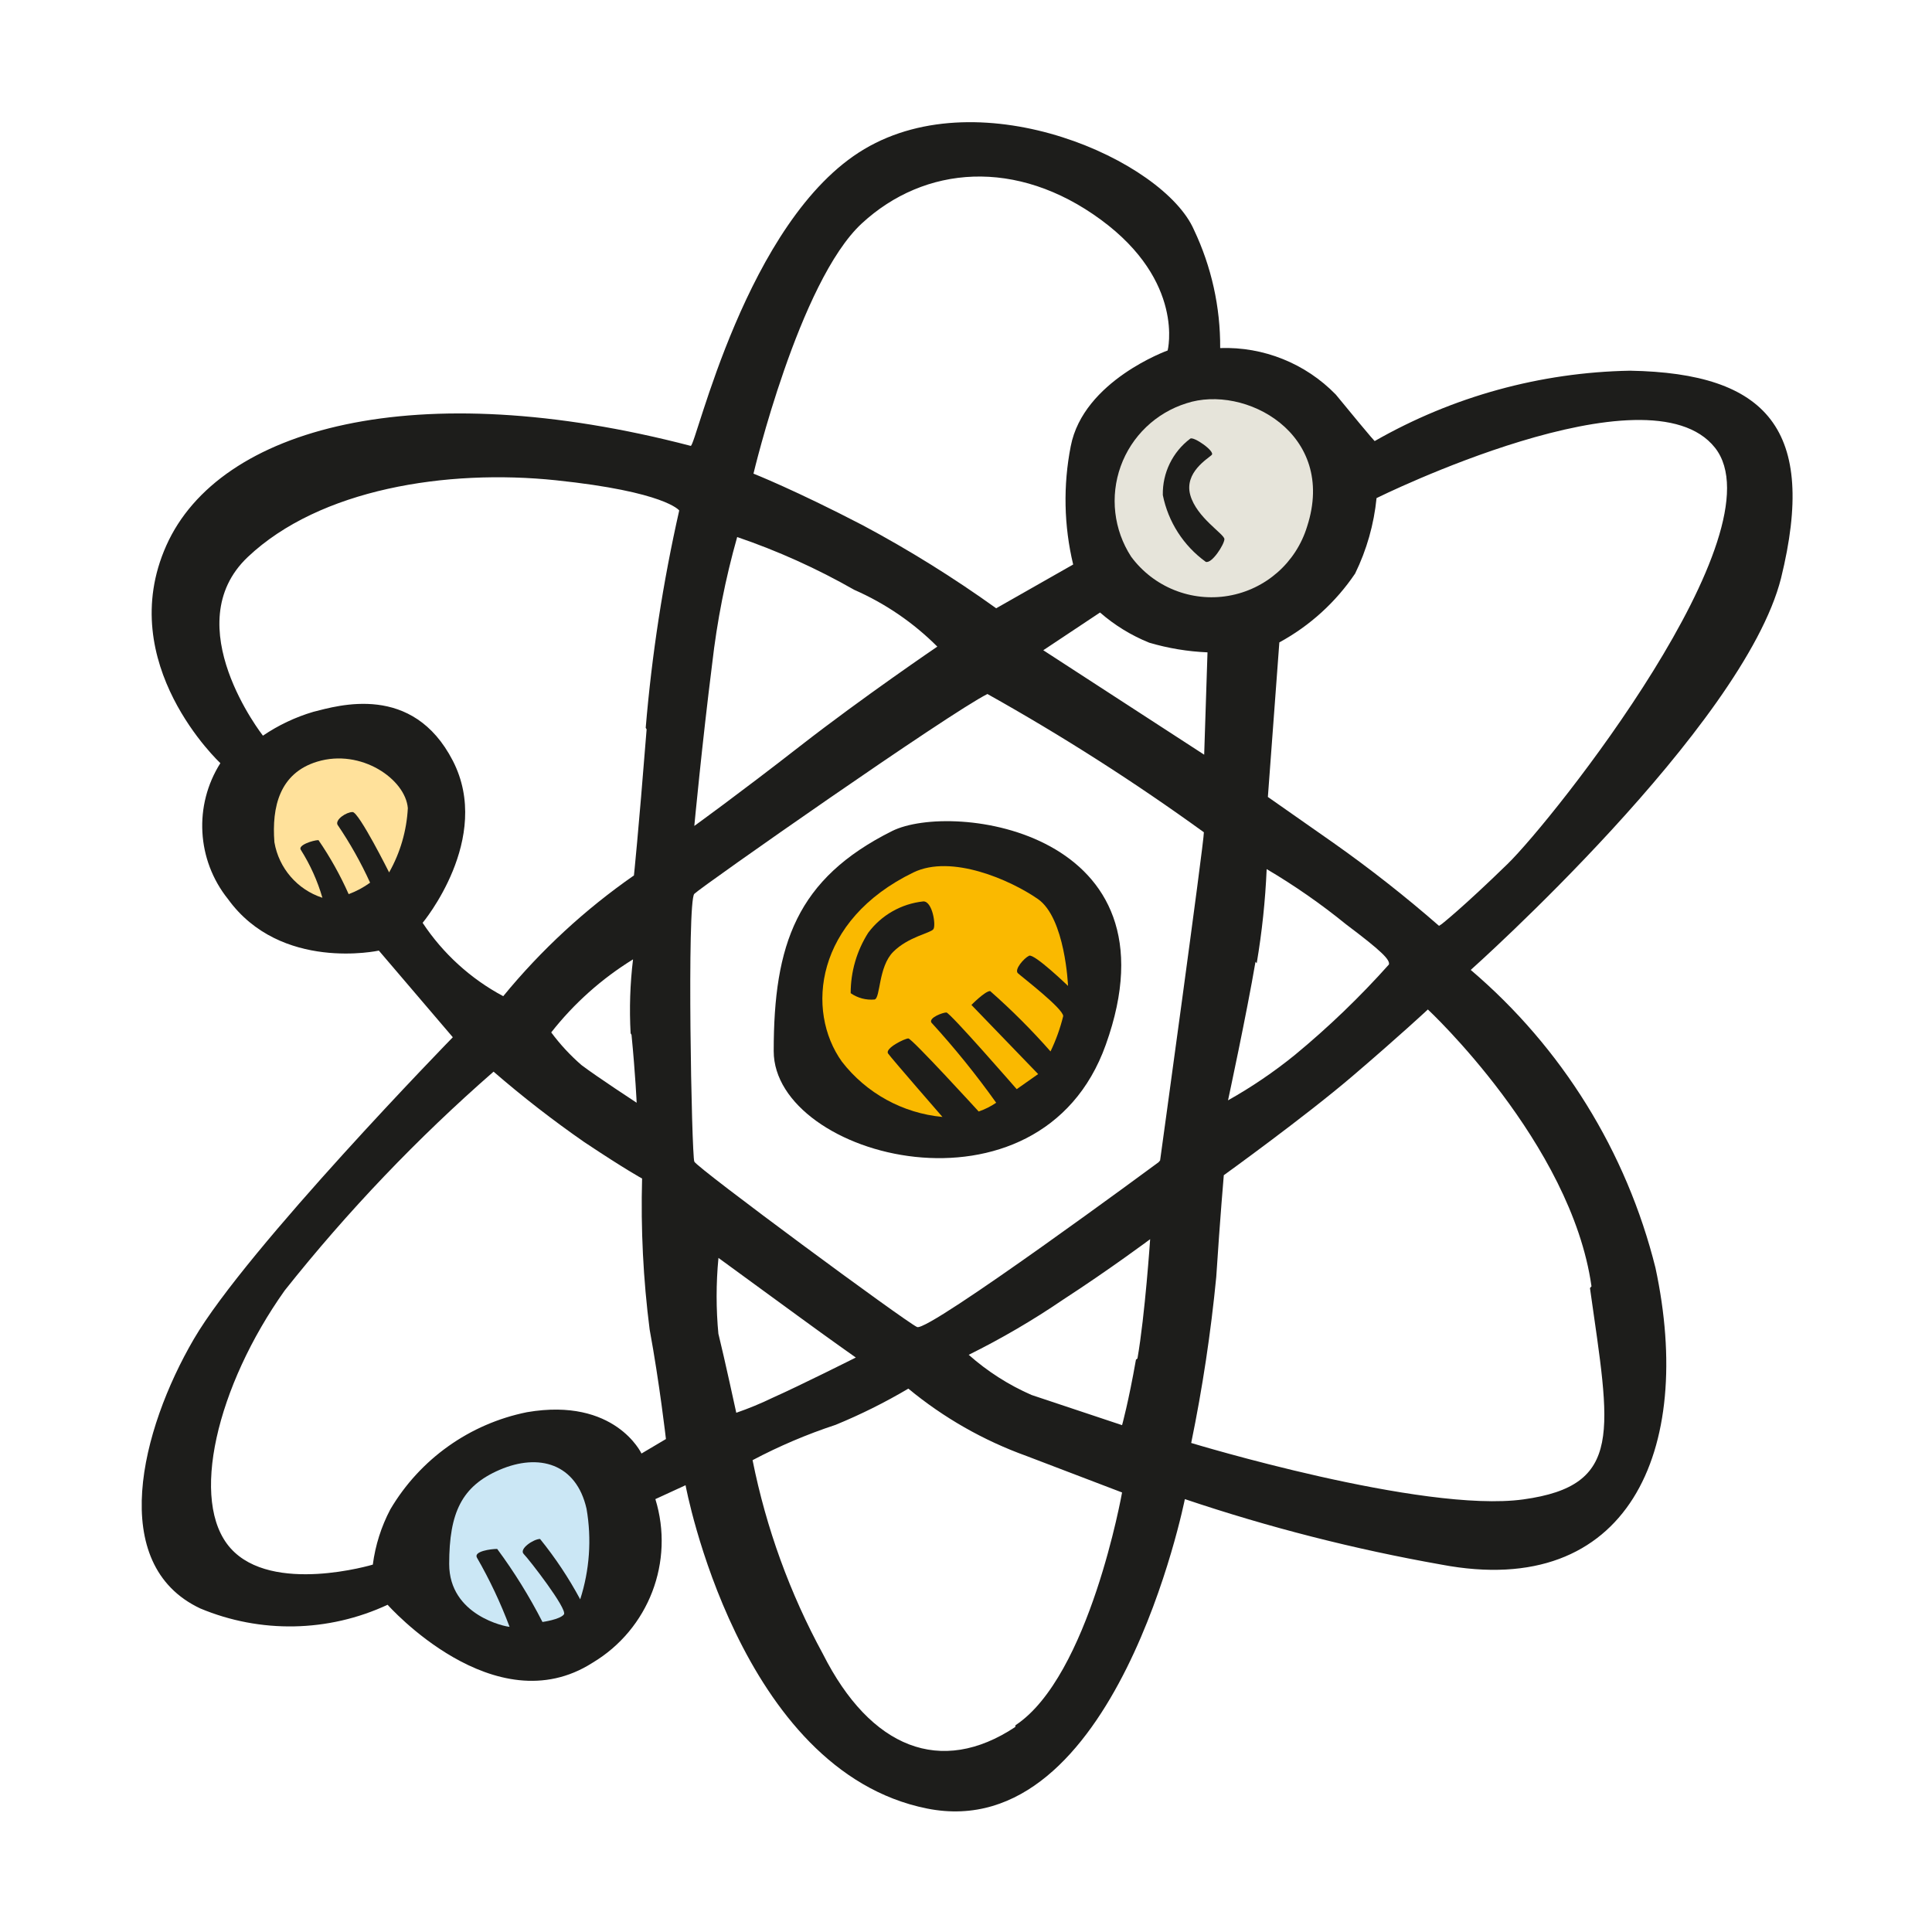
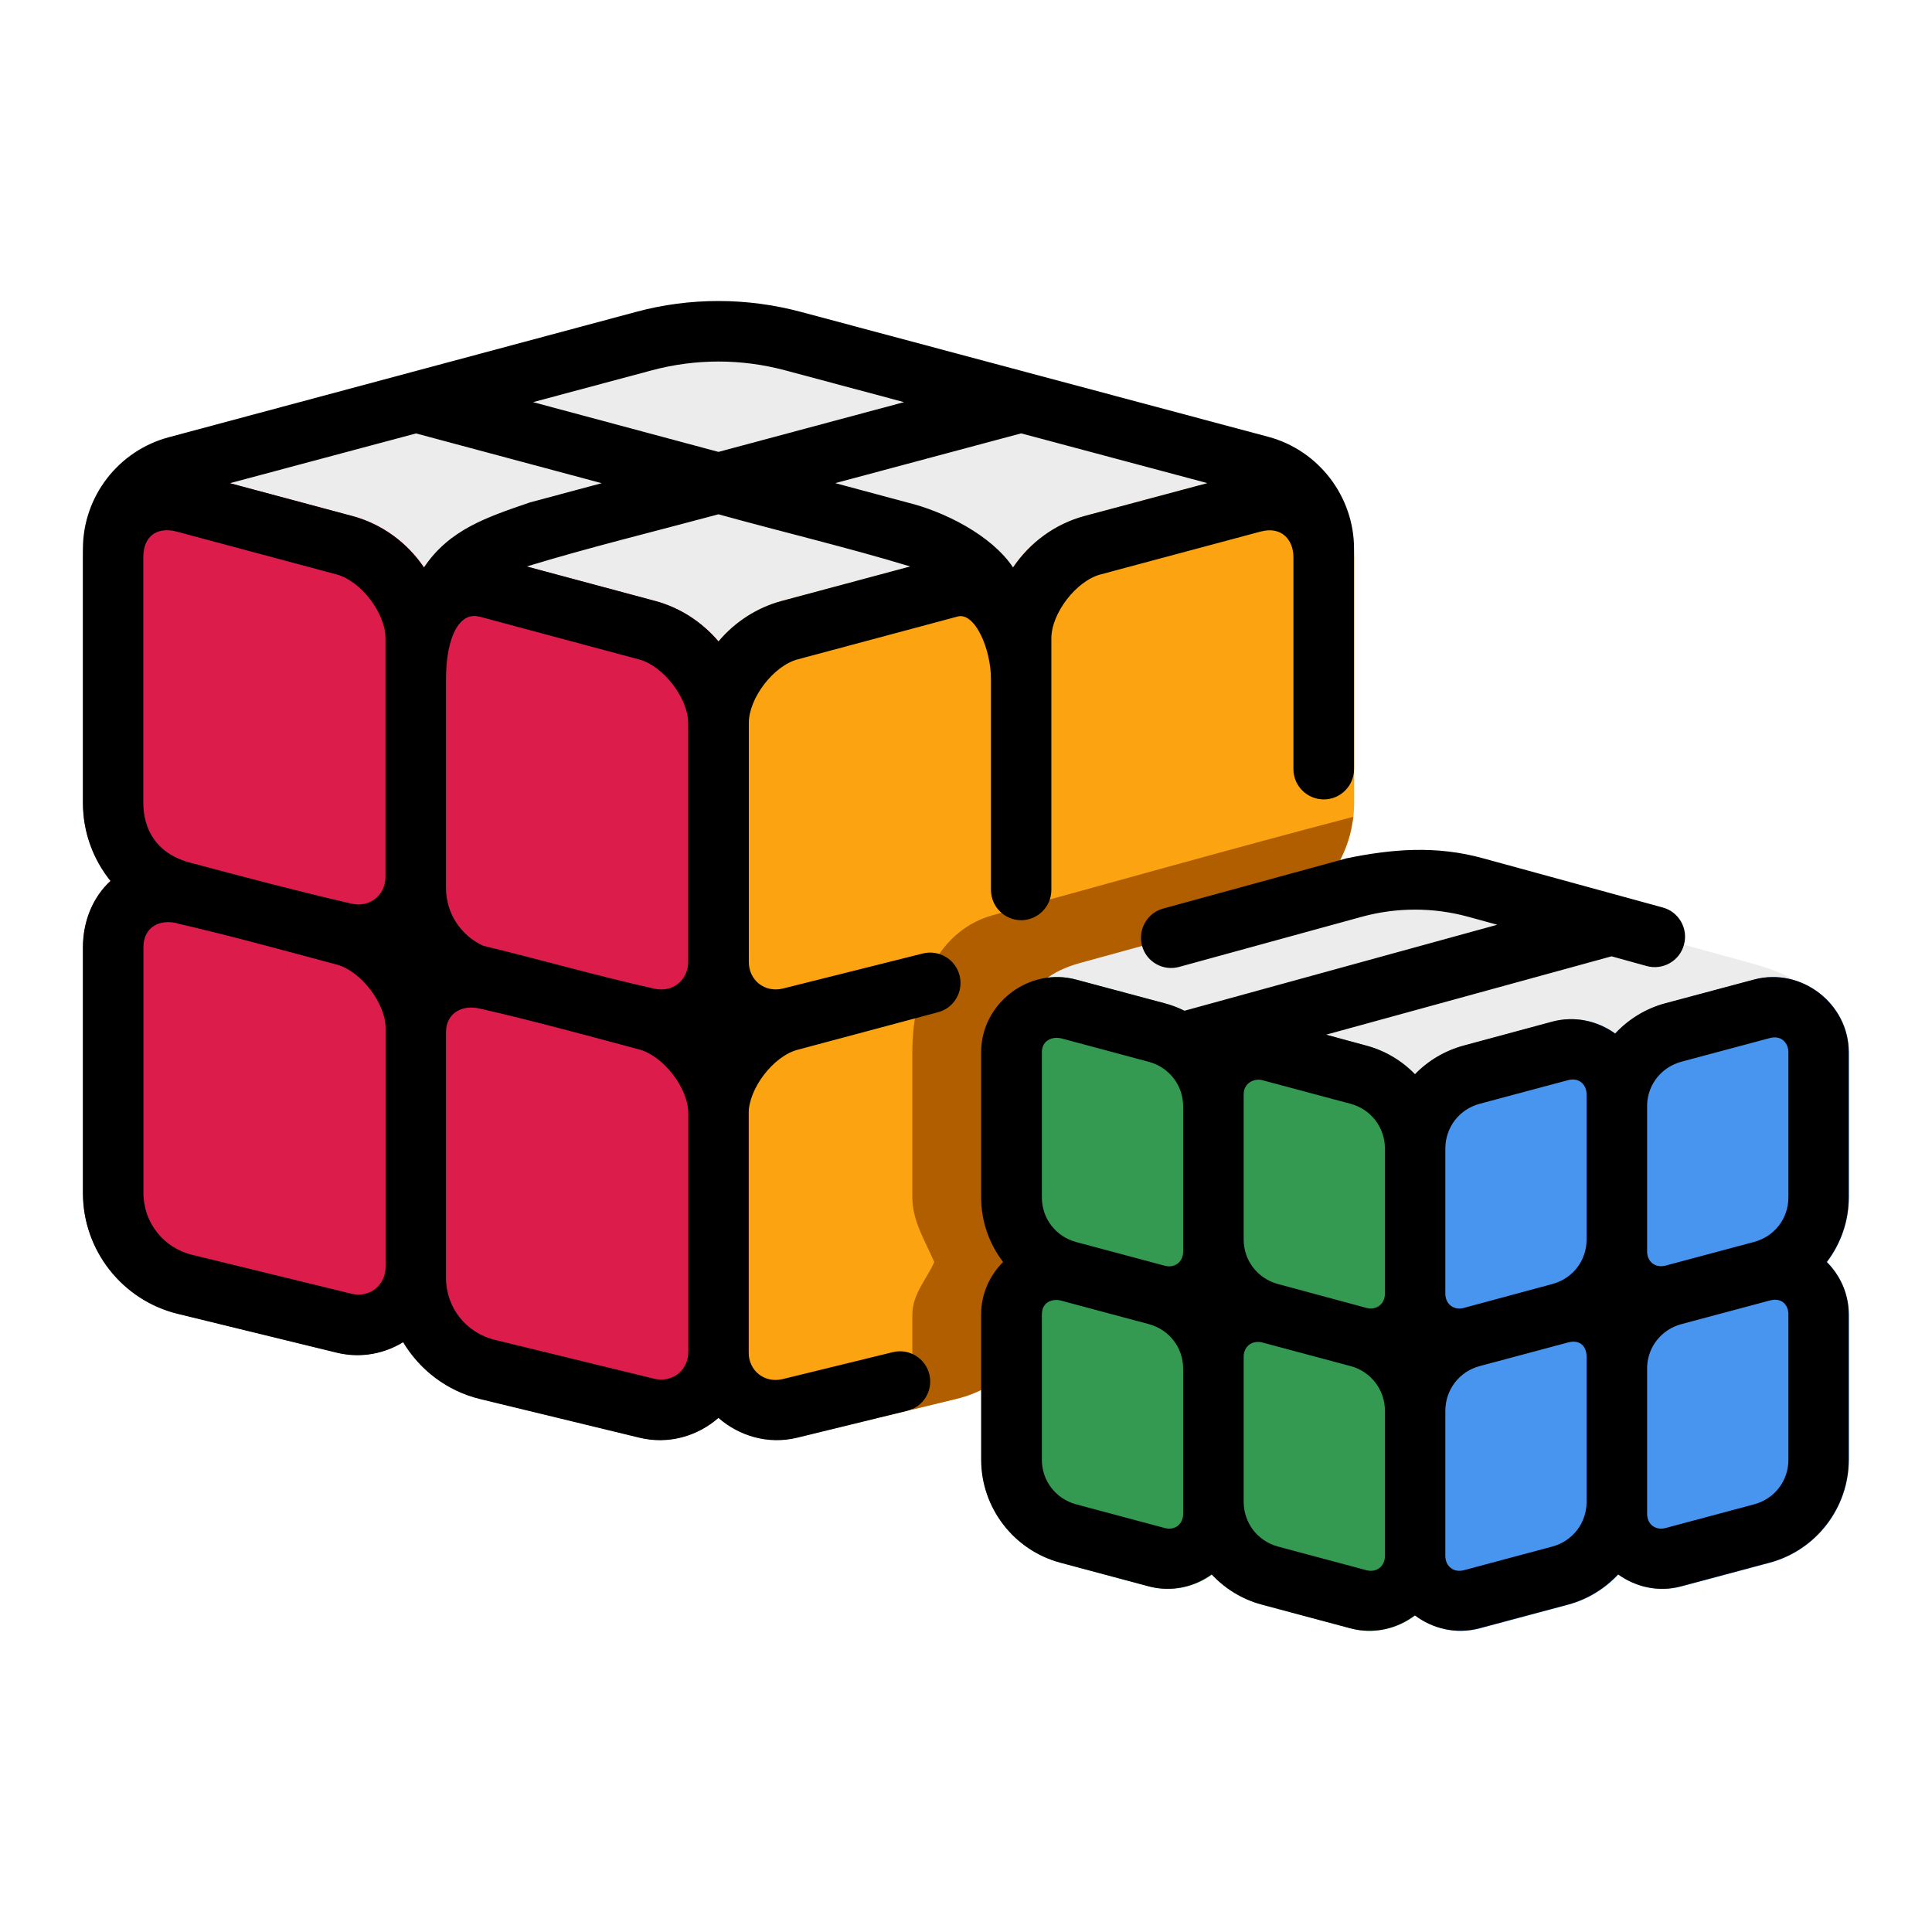
- <svg xmlns="http://www.w3.org/2000/svg" id="Layer_1" data-name="Layer 1" width="64" height="64" viewBox="0 0 64 64">
-   <defs>
-     <style>.cls-1{fill:#1d1d1b;}.cls-2{fill:#e6e4da;}.cls-3{fill:#fab900;}.cls-4{fill:#cbe7f5;}.cls-5{fill:#ffe19b;}</style>
+ <svg xmlns="http://www.w3.org/2000/svg" width="64pt" height="64pt" viewBox="0 0 22.578 22.578" version="1.1" id="svg831">
+   <defs id="defs825">
+     <pattern id="EMFhbasepattern" patternUnits="userSpaceOnUse" width="6" height="6" x="0" y="0" />
+     <pattern id="EMFhbasepattern-9" patternUnits="userSpaceOnUse" width="6" height="6" x="0" y="0" />
+     <pattern id="EMFhbasepattern-0" patternUnits="userSpaceOnUse" width="6" height="6" x="0" y="0" />
+     <pattern id="EMFhbasepattern-7" patternUnits="userSpaceOnUse" width="6" height="6" x="0" y="0" />
+     <pattern id="EMFhbasepattern-2" patternUnits="userSpaceOnUse" width="6" height="6" x="0" y="0" />
+     <pattern id="EMFhbasepattern-98" patternUnits="userSpaceOnUse" width="6" height="6" x="0" y="0" />
+     <pattern id="EMFhbasepattern-6" patternUnits="userSpaceOnUse" width="6" height="6" x="0" y="0" />
+     <pattern id="EMFhbasepattern-01" patternUnits="userSpaceOnUse" width="6" height="6" x="0" y="0" />
+     <pattern id="EMFhbasepattern-07" patternUnits="userSpaceOnUse" width="6" height="6" x="0" y="0" />
+     <pattern id="EMFhbasepattern-8" patternUnits="userSpaceOnUse" width="6" height="6" x="0" y="0" />
+     <pattern id="EMFhbasepattern-4" patternUnits="userSpaceOnUse" width="6" height="6" x="0" y="0" />
+     <pattern id="EMFhbasepattern-40" patternUnits="userSpaceOnUse" width="6" height="6" x="0" y="0" />
+     <pattern id="EMFhbasepattern-08" patternUnits="userSpaceOnUse" width="6" height="6" x="0" y="0" />
+     <pattern id="EMFhbasepattern-04" patternUnits="userSpaceOnUse" width="6" height="6" x="0" y="0" />
+     <pattern id="EMFhbasepattern-014" patternUnits="userSpaceOnUse" width="6" height="6" x="0" y="0" />
+     <pattern id="EMFhbasepattern-27" patternUnits="userSpaceOnUse" width="6" height="6" x="0" y="0" />
+     <pattern id="EMFhbasepattern-09" patternUnits="userSpaceOnUse" width="6" height="6" x="0" y="0" />
+     <pattern id="EMFhbasepattern-5" patternUnits="userSpaceOnUse" width="6" height="6" x="0" y="0" />
+     <pattern id="EMFhbasepattern-018" patternUnits="userSpaceOnUse" width="6" height="6" x="0" y="0" />
  </defs>
-   <g id="atom">
-     <path class="cls-1" d="M59,19.15c1.21-4.92-.46-6.79-5-6.87a17.67,17.67,0,0,0-8.46,2.33s.08.13-1.29-1.54a5.1,5.1,0,0,0-3.83-1.54,9,9,0,0,0-.87-3.92c-1-2.29-7-5-10.92-2.67s-5.58,9.88-5.75,9.83C13.8,12.4,7.26,14.15,5.51,18.07S7.3,25.28,7.3,25.28a3.88,3.88,0,0,0,.25,4.5c1.75,2.42,5,1.71,5,1.71L15,34.36s-6.83,7-8.58,10-2.88,7.46.21,8.92a7.68,7.68,0,0,0,6.21-.12s3.54,4,6.79,1.92a4.7,4.7,0,0,0,2.08-5.42l1-.46s1.75,9.46,8,10.71,8.54-10.25,8.54-10.25a58.58,58.58,0,0,0,8.5,2.17C53.93,53,56.14,48.07,54.84,42a19,19,0,0,0-6.12-9.87S57.76,24.07,59,19.15Zm-37.75,29s-.87-1.87-3.79-1.37A6.82,6.82,0,0,0,12.93,50a5.43,5.43,0,0,0-.58,1.83s-3.33,1-4.71-.54-.46-5.37,1.79-8.54a55.15,55.15,0,0,1,6.92-7.25,35.72,35.72,0,0,0,3,2.33c1.38.92,1.92,1.21,1.92,1.21a32.33,32.33,0,0,0,.25,5c.33,1.79.54,3.63.54,3.63Zm-.33-13.87c.13,1.33.17,2.25.17,2.25s-1.33-.87-1.83-1.25a6.81,6.81,0,0,1-1-1.08,10.35,10.35,0,0,1,2.71-2.42A14,14,0,0,0,20.89,34.23Zm.5-10.12C21.14,27.69,21,29,21,29a21.4,21.4,0,0,0-4.33,4A7.36,7.36,0,0,1,14,30.57s2.33-2.79,1-5.37-3.79-1.83-4.62-1.62a6,6,0,0,0-1.67.79s-2.88-3.67-.5-5.92,6.58-2.92,10.21-2.54,4.08,1,4.08,1A52.46,52.46,0,0,0,21.39,24.11Zm20.21,7.75a25.13,25.13,0,0,0,.33-3.12,21.38,21.38,0,0,1,2.63,1.83c1.17.88,1.46,1.17,1.42,1.33a28.44,28.44,0,0,1-3.12,3,15.76,15.76,0,0,1-2.21,1.5S41.3,33.57,41.59,31.86ZM40,21.61,39.89,25l-5.33-3.46,1.88-1.25a5.75,5.75,0,0,0,1.63,1A8,8,0,0,0,40,21.61ZM28.55,7.4c2.08-1.92,5.13-2.17,7.92-.12s2.21,4.33,2.21,4.33-2.79,1-3.21,3.17a9.2,9.2,0,0,0,.08,3.92L33,20.15a39.39,39.39,0,0,0-4.42-2.75c-2.25-1.17-3.62-1.71-3.62-1.71S26.47,9.32,28.55,7.4ZM23.59,22a26.45,26.45,0,0,1,.83-4.21,22.47,22.47,0,0,1,3.88,1.75,9,9,0,0,1,2.75,1.88s-2.46,1.67-4.54,3.29S23,27.36,23,27.36,23.26,24.61,23.59,22Zm.21,22.21a13.25,13.25,0,0,1,0-2.54l2.63,1.92c1.08.79,1.92,1.38,1.92,1.38s-1.83.92-2.75,1.33a11,11,0,0,1-1.21.5S24,45,23.8,44.19Zm9.83,13c-2.46,1.63-4.79.71-6.37-2.42a22.72,22.72,0,0,1-2.33-6.42,17.78,17.78,0,0,1,2.75-1.17A18.59,18.59,0,0,0,30.09,46,13.12,13.12,0,0,0,34,48.23l3.17,1.21S36.09,55.53,33.64,57.15Zm4-12.17c-.25,1.42-.46,2.17-.46,2.17l-3-1a7.92,7.92,0,0,1-2.08-1.33,26.25,26.25,0,0,0,3.13-1.83c1.54-1,2.88-2,2.88-2S37.93,43.57,37.68,45Zm.75-6.54s-7.62,5.63-8,5.46S23.09,38.69,23,38.48s-.25-8.62,0-8.87,8.46-6,9.71-6.62a73,73,0,0,1,7.17,4.58C39.89,27.86,38.43,38.44,38.43,38.44Zm14.29,4.17c.67,4.75,1.13,6.54-2.21,7s-11-1.87-11-1.87a52.37,52.37,0,0,0,.83-5.5c.13-2,.25-3.37.25-3.37S43.22,37,44.8,35.65s2.5-2.21,2.5-2.21S52.05,37.86,52.72,42.61Zm-5-12a43.22,43.22,0,0,0-3.5-2.75L42,26.4l.38-5.12A7.15,7.15,0,0,0,44.89,19a7.35,7.35,0,0,0,.71-2.5s9-4.46,11.21-1.67-5.37,12.33-6.87,13.79S47.76,30.61,47.76,30.61Z" />
-     <path class="cls-2" d="M39.3,13.36c1.93-.64,5,1,4,4.08a3.31,3.31,0,0,1-5.83,1A3.39,3.39,0,0,1,39.3,13.36Z" />
-     <path class="cls-1" d="M39.43,14.53c.11-.08.83.42.71.54s-.92.58-.71,1.33,1.13,1.29,1.13,1.46-.42.83-.62.75a3.6,3.6,0,0,1-1.42-2.21A2.28,2.28,0,0,1,39.43,14.53Z" />
-     <path class="cls-1" d="M29.55,27.53c2-1,9.62,0,7.08,7.08-2.17,6.08-11,3.75-11,.21S26.39,29.11,29.55,27.53Z" />
-     <path class="cls-3" d="M30.26,28.9c1.26-.61,3.21.25,4.12.88s1,2.88,1,2.88-1.12-1.08-1.29-1-.5.46-.37.58,1.5,1.17,1.5,1.42a6,6,0,0,1-.42,1.17,22.18,22.18,0,0,0-2-2c-.17,0-.62.46-.62.46l2.21,2.29-.71.5s-2.21-2.54-2.33-2.54-.58.17-.5.33A28.15,28.15,0,0,1,33,36.53a2.45,2.45,0,0,1-.58.29s-2.21-2.42-2.33-2.42-.79.33-.67.5S31.22,37,31.22,37a4.77,4.77,0,0,1-3.33-1.83C26.68,33.48,27,30.48,30.26,28.9Z" />
-     <path class="cls-1" d="M30.59,29.86c.3,0,.42.79.33.92s-.83.25-1.33.75-.42,1.54-.62,1.58a1.19,1.19,0,0,1-.79-.21,3.72,3.72,0,0,1,.58-2A2.62,2.62,0,0,1,30.59,29.86Z" />
-     <path class="cls-4" d="M16.55,48.69c1.3-.56,2.54-.21,2.88,1.29a6.29,6.29,0,0,1-.21,3,12.82,12.82,0,0,0-1.33-2c-.21,0-.71.33-.54.5s1.46,1.83,1.33,2-.71.25-.71.25a17.4,17.4,0,0,0-1.5-2.42c-.21,0-.79.08-.67.29a15.54,15.54,0,0,1,1.08,2.29c-.12,0-2-.37-2-2.08S15.3,49.23,16.55,48.69Z" />
-     <path class="cls-5" d="M10.51,25.23c1.45-.44,2.92.58,3,1.54a4.84,4.84,0,0,1-.62,2.13s-1-2-1.21-2-.58.25-.5.42a13,13,0,0,1,1.08,1.92,3,3,0,0,1-.71.38,11.21,11.21,0,0,0-1-1.79c-.17,0-.71.17-.58.33a6.22,6.22,0,0,1,.71,1.58A2.35,2.35,0,0,1,9.09,27.9C9,26.73,9.26,25.61,10.51,25.23Z" />
+   <g id="layer1" transform="translate(0,-274.4222)">
+     <g id="g218469" style="display:inline;stroke-width:0.748" transform="matrix(1.336837,0,0,1.336837,-81.58473,-100.0106)">
+       <g id="g162945" style="stroke-width:0.748">
+         <path style="fill:#ececec;fill-opacity:1;stroke:none;stroke-width:0.396;stroke-linecap:round;stroke-linejoin:round;stroke-opacity:1;stop-color:#000000" d="m 72.601,284.884 c 0,-0.338 -0.227,-0.635 -0.554,-0.722 l -2.091,-0.559 -2.647,0.709 v 2.606 z" id="path192653" />
+         <path style="color:#000000;fill:#ececec;stroke-width:0.748;stroke-linecap:round;stroke-linejoin:round;-inkscape-stroke:none" d="m 67.24,284.057 -1.578,0.424 c -0.717,0.164 -1.237,0.792 -1.264,1.527 a 0.265,0.265 0 0 0 0.266,0.273 h 5.291 a 0.265,0.265 0 0 0 0.264,-0.273 c -0.027,-0.735 -0.546,-1.363 -1.264,-1.527 l -1.578,-0.424 a 0.265,0.265 0 0 0 -0.137,0 z" id="path192650" />
+         <path style="color:#000000;fill:#fca311;stroke-width:0.748;stroke-linecap:round;stroke-linejoin:round;-inkscape-stroke:none" d="m 69.264,284.967 -1.4,0.375 c -0.478,0.128 -0.818,0.574 -0.818,1.068 v 2.086 c 2e-6,0.494 0.474,0.865 0.953,0.748 l 1.393,-0.338 c 0.485,-0.118 0.828,-0.557 0.828,-1.057 v -2.148 c 0,-0.247 -0.103,-0.477 -0.285,-0.617 -0.182,-0.14 -0.431,-0.181 -0.67,-0.117 z" id="path192644" />
+         <path style="color:#000000;fill:#fca311;stroke-width:0.748;stroke-linecap:round;stroke-linejoin:round;-inkscape-stroke:none" d="m 69.264,288.377 -1.4,0.375 c -0.478,0.128 -0.818,0.574 -0.818,1.068 v 2.086 c 2e-6,0.494 0.474,0.865 0.953,0.748 l 1.393,-0.338 c 0.485,-0.118 0.828,-0.557 0.828,-1.057 v -2.148 c 0,-0.247 -0.103,-0.477 -0.285,-0.617 -0.182,-0.14 -0.431,-0.181 -0.67,-0.117 z" id="path192641" />
+         <path style="fill:#ececec;fill-opacity:1;stroke:none;stroke-width:0.396;stroke-linecap:round;stroke-linejoin:round;stroke-opacity:1;stop-color:#000000" d="m 62.018,284.887 c 0,-0.338 0.227,-0.635 0.554,-0.722 l 2.092,-0.561 2.645,0.709 -1.587,0.425 c -0.602,0.138 -1.036,0.663 -1.058,1.279 z" id="path192638" />
+         <path style="color:#000000;fill:#fca311;stroke-width:0.748;stroke-linecap:round;stroke-linejoin:round;-inkscape-stroke:none" d="m 71.91,284.225 -1.4,0.375 c -0.478,0.128 -0.818,0.574 -0.818,1.068 v 2.086 c 2e-6,0.494 0.474,0.865 0.953,0.748 l 1.393,-0.34 c 0.485,-0.118 0.828,-0.555 0.828,-1.055 v -2.148 c 0,-0.247 -0.103,-0.477 -0.285,-0.617 -0.182,-0.14 -0.431,-0.181 -0.67,-0.117 z" id="path192632" />
+         <path style="color:#000000;fill:#dc1c4b;stroke-width:0.748;stroke-linecap:round;stroke-linejoin:round;-inkscape-stroke:none" d="m 65.355,288.377 c -0.239,-0.064 -0.488,-0.023 -0.67,0.117 -0.182,0.14 -0.287,0.37 -0.287,0.617 v 2.148 c 3e-6,0.499 0.343,0.938 0.828,1.057 l 1.393,0.338 c 0.48,0.117 0.955,-0.254 0.955,-0.748 v -2.086 c 0,-0.494 -0.343,-0.94 -0.82,-1.068 z" id="path192626" />
+         <path style="color:#000000;fill:#dc1c4b;stroke-width:0.748;stroke-linecap:round;stroke-linejoin:round;-inkscape-stroke:none" d="m 65.355,284.967 c -0.239,-0.064 -0.488,-0.023 -0.67,0.117 -0.182,0.14 -0.287,0.37 -0.287,0.617 v 2.148 c 3e-6,0.499 0.343,0.938 0.828,1.057 l 1.393,0.338 c 0.48,0.117 0.955,-0.254 0.955,-0.748 v -2.086 c 0,-0.494 -0.343,-0.94 -0.82,-1.068 z" id="path192614" />
+         <path style="color:#000000;fill:#b05e00;fill-opacity:1;stroke-width:0.748;stroke-linecap:round;stroke-linejoin:round;-inkscape-stroke:none" d="m 71.91,287.635 -1.4,0.375 c -0.478,0.128 -0.818,0.574 -0.818,1.068 v 2.084 c 2e-6,0.494 0.474,0.867 0.953,0.75 l 1.393,-0.34 c 0.485,-0.118 0.828,-0.555 0.828,-1.055 v -2.148 c 0,-0.247 -0.103,-0.477 -0.285,-0.617 -0.182,-0.14 -0.431,-0.181 -0.67,-0.117 z" id="path192611" />
+         <path id="path192608" style="color:#000000;fill:#b05e00;fill-opacity:1;stroke-width:2.827;stroke-linecap:round;stroke-linejoin:round;-inkscape-stroke:none" d="m 275.396,31.379 c 0,-0.856 -0.328,-1.656 -0.912,-2.191 0.482,-0.597 0.794,-1.329 0.883,-2.117 -3.923,1.026 -7.941,2.161 -11.893,3.246 -1.727,0.463 -2.672,2.295 -2.672,4.533 v 4.797 c 2e-5,0.789 0.428,1.437 0.723,2.135 -0.26,0.585 -0.723,1.056 -0.723,1.734 v 3.139 l 1.461,-0.355 c 1.091,-0.266 1.992,-0.963 2.543,-1.881 z" transform="matrix(0.2645833,0,0,0.2645833,0,280.0667)" />
+         <path id="path192605" style="fill:#ececec;fill-opacity:1;stroke:none;stroke-width:0.396;stroke-linecap:round;stroke-linejoin:round;stroke-opacity:1;stop-color:#000000" d="m 69.872,289.922 c 0,-0.909 0.062,-1.268 0.604,-1.417 l 2.39,-0.657 c 0.349,-0.096 0.718,-0.096 1.068,0 l 2.407,0.662 c 0.865,0.232 0.587,0.617 0.587,1.412 z" />
+         <path style="fill:#ececec;fill-opacity:1;stroke:none;stroke-width:0.396;stroke-linecap:round;stroke-linejoin:round;stroke-opacity:1;stop-color:#000000" d="m 67.309,284.312 -2.644,-0.709 1.993,-0.534 c 0.427,-0.114 0.876,-0.114 1.303,0 l 1.995,0.533 z" id="path192602" />
+         <path style="color:#000000;fill:#dc1c4b;stroke-width:0.748;stroke-linecap:round;stroke-linejoin:round;-inkscape-stroke:none" d="m 62.709,287.635 c -0.239,-0.064 -0.488,-0.023 -0.67,0.117 -0.182,0.14 -0.285,0.37 -0.285,0.617 v 2.148 c 3e-6,0.499 0.343,0.936 0.828,1.055 l 1.393,0.34 c 0.48,0.117 0.953,-0.256 0.953,-0.75 v -2.084 c 0,-0.494 -0.341,-0.94 -0.818,-1.068 z" id="path192599" />
+         <path style="color:#000000;fill:#dc1c4b;stroke-width:0.748;stroke-linecap:round;stroke-linejoin:round;-inkscape-stroke:none" d="m 62.709,284.225 c -0.239,-0.064 -0.488,-0.023 -0.67,0.117 -0.182,0.14 -0.285,0.37 -0.285,0.617 v 2.148 c 3e-6,0.499 0.343,0.936 0.828,1.055 l 1.393,0.34 c 0.48,0.117 0.953,-0.254 0.953,-0.748 v -2.086 c 0,-0.494 -0.341,-0.94 -0.818,-1.068 z" id="path192596" />
+         <path style="color:#000000;fill:#349951;stroke-width:0.748;stroke-linecap:round;stroke-linejoin:round;-inkscape-stroke:none" d="m 72.199,289.02 c -0.411,-0.11 -0.828,0.211 -0.828,0.637 v 1.268 c 10e-7,0.421 0.285,0.792 0.691,0.9 l 0.773,0.207 c 0.411,0.11 0.828,-0.209 0.828,-0.635 v -1.268 c 0,-0.421 -0.285,-0.792 -0.691,-0.9 z" id="path192590" />
+         <path style="color:#000000;fill:#349951;stroke-width:0.748;stroke-linecap:round;stroke-linejoin:round;-inkscape-stroke:none" d="m 72.199,291.312 c -0.411,-0.11 -0.828,0.211 -0.828,0.637 v 1.268 c 10e-7,0.421 0.285,0.792 0.691,0.9 l 0.773,0.207 c 0.411,0.11 0.828,-0.209 0.828,-0.635 v -1.268 c 0,-0.421 -0.285,-0.792 -0.691,-0.9 z" id="path192587" />
+         <path style="color:#000000;fill:#349951;stroke-width:0.748;stroke-linecap:round;stroke-linejoin:round;-inkscape-stroke:none" d="m 70.436,288.652 c -0.411,-0.11 -0.828,0.209 -0.828,0.635 v 1.27 c 10e-7,0.421 0.285,0.792 0.691,0.9 l 0.773,0.207 c 0.411,0.11 0.828,-0.209 0.828,-0.635 v -1.27 c 0,-0.421 -0.285,-0.792 -0.691,-0.9 z" id="path192569" />
+         <path style="color:#000000;fill:#349951;stroke-width:0.748;stroke-linecap:round;stroke-linejoin:round;-inkscape-stroke:none" d="m 70.436,290.945 c -0.411,-0.11 -0.828,0.209 -0.828,0.635 v 1.27 c 10e-7,0.421 0.285,0.792 0.691,0.9 l 0.773,0.207 c 0.411,0.11 0.828,-0.209 0.828,-0.635 v -1.27 c -10e-7,-0.421 -0.285,-0.792 -0.691,-0.9 z" id="path192566" />
+         <path style="color:#000000;fill:#4895ef;stroke-width:0.748;stroke-linecap:round;stroke-linejoin:round;-inkscape-stroke:none" d="m 74.6,289.02 -0.773,0.209 c -0.406,0.109 -0.691,0.48 -0.691,0.9 v 1.268 c 5e-6,0.426 0.417,0.745 0.828,0.635 l 0.773,-0.207 c 0.406,-0.109 0.691,-0.48 0.691,-0.9 v -1.268 c -8e-6,-0.426 -0.417,-0.747 -0.828,-0.637 z" id="path192560" />
+         <path style="color:#000000;fill:#4895ef;stroke-width:0.748;stroke-linecap:round;stroke-linejoin:round;-inkscape-stroke:none" d="m 76.363,288.652 -0.773,0.207 c -0.406,0.109 -0.691,0.48 -0.691,0.9 v 1.27 c 5e-6,0.426 0.417,0.745 0.828,0.635 L 76.5,291.457 c 0.406,-0.109 0.691,-0.48 0.691,-0.9 v -1.27 c -8e-6,-0.426 -0.417,-0.745 -0.828,-0.635 z" id="path192557" />
+         <path style="color:#000000;fill:#4895ef;stroke-width:0.748;stroke-linecap:round;stroke-linejoin:round;-inkscape-stroke:none" d="m 74.6,291.312 -0.773,0.209 c -0.406,0.109 -0.691,0.48 -0.691,0.9 v 1.268 c 5e-6,0.426 0.417,0.745 0.828,0.635 l 0.773,-0.207 c 0.406,-0.109 0.691,-0.48 0.691,-0.9 v -1.268 c -8e-6,-0.426 -0.417,-0.747 -0.828,-0.637 z" id="path192554" />
+         <path style="color:#000000;fill:#4895ef;stroke-width:0.748;stroke-linecap:round;stroke-linejoin:round;-inkscape-stroke:none" d="m 76.363,290.945 -0.773,0.207 c -0.406,0.109 -0.691,0.48 -0.691,0.9 v 1.27 c 6e-6,0.426 0.417,0.745 0.828,0.635 L 76.5,293.75 c 0.406,-0.109 0.691,-0.48 0.691,-0.9 v -1.27 c -8e-6,-0.426 -0.417,-0.745 -0.828,-0.635 z" id="path192551" />
+       </g>
+       <path id="path13374" style="color:#000000;display:inline;fill:#000000;stroke-width:0.748;stroke-linecap:round;stroke-linejoin:round;-inkscape-stroke:none" d="m 67.873,288.73 c -0.159,0.039 -0.299,-0.071 -0.299,-0.234 v -2.086 c 0,-0.218 0.215,-0.5 0.426,-0.557 l 1.4,-0.375 c 0.148,-0.04 0.291,0.278 0.291,0.549 v 1.842 c 5.29e-4,0.146 0.119,0.263 0.264,0.264 0.145,-5.6e-4 0.263,-0.118 0.264,-0.264 v -2.201 c 0,-0.218 0.217,-0.5 0.427,-0.557 l 1.4,-0.375 c 0.189,-0.051 0.289,0.075 0.289,0.223 v 1.852 c -5.29e-4,0.147 0.119,0.266 0.266,0.266 0.146,-5.9e-4 0.264,-0.119 0.264,-0.266 v -1.925 c 0,-0.457 -0.309,-0.861 -0.75,-0.979 l -4.086,-1.092 c -0.236,-0.063 -0.478,-0.095 -0.72,-0.095 -0.242,0 -0.484,0.031 -0.72,0.095 -1.363,0.365 -2.723,0.731 -4.086,1.096 -0.441,0.118 -0.75,0.519 -0.75,0.976 v 2.221 c 3e-6,0.255 0.089,0.493 0.241,0.682 -0.155,0.142 -0.241,0.353 -0.241,0.58 v 2.149 c 3e-6,0.499 0.343,0.936 0.828,1.055 l 1.392,0.34 c 0.207,0.05 0.412,0.01 0.579,-0.092 0.146,0.243 0.384,0.427 0.673,0.497 l 1.393,0.338 c 0.255,0.062 0.508,-0.014 0.69,-0.173 h 5.29e-4 c 0.181,0.158 0.434,0.235 0.688,0.173 l 0.961,-0.235 c 0.142,-0.034 0.229,-0.177 0.195,-0.318 -0.034,-0.143 -0.178,-0.23 -0.32,-0.195 l -0.961,0.235 c -0.159,0.039 -0.299,-0.071 -0.299,-0.235 v -2.086 c 0,-0.218 0.215,-0.5 0.426,-0.557 0.409,-0.11 0.818,-0.219 1.227,-0.328 0.142,-0.036 0.227,-0.18 0.191,-0.322 -0.036,-0.142 -0.18,-0.228 -0.322,-0.192 z m -0.564,-5.481 c 0.196,0 0.392,0.026 0.583,0.077 l 1.039,0.278 -1.622,0.435 -1.621,-0.435 1.038,-0.278 c 0.191,-0.051 0.387,-0.077 0.583,-0.077 z m 2.646,0.628 1.628,0.435 -1.073,0.287 c -0.261,0.07 -0.48,0.234 -0.626,0.45 -0.19,-0.285 -0.609,-0.492 -0.929,-0.569 l -0.625,-0.168 z m -5.29,5.3e-4 1.623,0.435 -0.627,0.168 c -0.372,0.128 -0.704,0.235 -0.927,0.569 -0.146,-0.216 -0.366,-0.38 -0.626,-0.45 l -1.07,-0.287 z m 2.644,0.707 c 0.549,0.152 1.144,0.294 1.676,0.456 l -1.122,0.301 c -0.221,0.059 -0.412,0.186 -0.554,0.354 -0.143,-0.168 -0.334,-0.295 -0.555,-0.354 l -1.121,-0.301 c 0.536,-0.164 1.122,-0.307 1.676,-0.456 z m -4.737,0.151 1.4,0.375 c 0.211,0.057 0.426,0.338 0.426,0.557 v 2.086 c 0,0.163 -0.141,0.273 -0.299,0.234 -0.466,-0.107 -0.929,-0.23 -1.391,-0.353 -0.317,-0.077 -0.427,-0.302 -0.427,-0.527 v -2.149 c 0,-0.194 0.132,-0.265 0.291,-0.223 z m 2.646,0.743 1.398,0.375 c 0.211,0.057 0.428,0.338 0.428,0.557 v 2.086 c -3e-6,0.163 -0.14,0.273 -0.299,0.234 -0.496,-0.11 -1.005,-0.257 -1.492,-0.374 -0.196,-0.089 -0.326,-0.284 -0.326,-0.506 v -1.822 c 0,-0.375 0.119,-0.595 0.291,-0.549 z m 7.576,2.115 -1.596,0.437 c -0.142,0.038 -0.225,0.185 -0.186,0.327 0.039,0.141 0.185,0.223 0.326,0.183 l 1.596,-0.438 c 0.304,-0.083 0.624,-0.083 0.928,0 l 0.255,0.07 -2.735,0.752 c -0.055,-0.028 -0.113,-0.05 -0.175,-0.066 l -0.774,-0.207 c -0.411,-0.11 -0.828,0.209 -0.828,0.635 v 1.269 c 3e-6,0.209 0.071,0.407 0.192,0.565 -0.117,0.118 -0.192,0.278 -0.192,0.458 v 1.27 c 3e-6,0.421 0.285,0.791 0.691,0.9 l 0.773,0.207 c 0.198,0.053 0.398,0.006 0.551,-0.104 0.116,0.124 0.266,0.218 0.439,0.264 l 0.774,0.207 c 0.203,0.054 0.408,0.004 0.563,-0.113 0.155,0.117 0.36,0.167 0.564,0.113 l 0.774,-0.207 c 0.172,-0.046 0.322,-0.14 0.439,-0.264 0.154,0.11 0.353,0.158 0.551,0.104 l 0.774,-0.207 c 0.406,-0.109 0.691,-0.48 0.691,-0.9 v -1.27 c -3e-6,-0.18 -0.075,-0.341 -0.192,-0.458 0.121,-0.159 0.192,-0.356 0.192,-0.565 v -1.269 c -8e-6,-0.426 -0.417,-0.745 -0.828,-0.635 l -0.774,0.207 c -0.173,0.046 -0.323,0.14 -0.44,0.265 -0.153,-0.11 -0.352,-0.157 -0.55,-0.104 l -0.774,0.209 c -0.166,0.045 -0.312,0.133 -0.426,0.251 -0.114,-0.118 -0.261,-0.207 -0.427,-0.251 l -0.349,-0.095 2.495,-0.685 0.307,0.085 c 0.141,0.039 0.288,-0.044 0.326,-0.186 0.039,-0.141 -0.044,-0.288 -0.186,-0.326 -0.521,-0.142 -1.041,-0.285 -1.563,-0.428 -0.419,-0.117 -0.806,-0.083 -1.209,1e-5 z M 62.582,288.162 c 0.467,0.108 0.928,0.235 1.391,0.359 0.211,0.057 0.426,0.338 0.426,0.557 v 2.084 c 0,0.163 -0.141,0.275 -0.299,0.236 l -1.392,-0.34 c -0.251,-0.061 -0.426,-0.283 -0.426,-0.541 v -2.149 c 0,-0.175 0.143,-0.249 0.301,-0.207 z m 2.644,0.744 c 0.467,0.107 0.928,0.233 1.391,0.357 0.211,0.057 0.428,0.338 0.428,0.557 v 2.086 c -3e-6,0.163 -0.14,0.273 -0.299,0.235 l -1.393,-0.34 c -0.251,-0.061 -0.426,-0.283 -0.426,-0.541 v -2.148 c 0,-0.176 0.155,-0.244 0.299,-0.205 z m 5.073,0.258 0.773,0.207 c 0.177,0.048 0.299,0.205 0.299,0.389 v 1.27 c -3e-6,0.091 -0.074,0.147 -0.162,0.123 l -0.774,-0.207 c -0.177,-0.048 -0.299,-0.205 -0.299,-0.389 v -1.269 c 0,-0.117 0.109,-0.137 0.162,-0.123 z m 6.363,0.123 v 1.269 c 0,0.184 -0.121,0.341 -0.299,0.389 l -0.774,0.207 c -0.088,0.024 -0.162,-0.032 -0.162,-0.123 v -1.287 c 0.007,-0.176 0.127,-0.325 0.299,-0.372 l 0.774,-0.207 c 0.105,-0.028 0.162,0.049 0.162,0.123 z m -4.6,0.244 0.774,0.207 c 0.177,0.048 0.299,0.207 0.299,0.391 v 1.268 c 0,0.091 -0.074,0.148 -0.162,0.125 l -0.774,-0.209 c -0.177,-0.048 -0.299,-0.205 -0.299,-0.389 v -1.268 c 0,-0.106 0.099,-0.142 0.162,-0.125 z m 2.836,0.125 v 1.268 c 0,0.184 -0.121,0.341 -0.299,0.389 l -0.774,0.209 c -0.088,0.024 -0.162,-0.033 -0.162,-0.125 v -1.268 c 0,-0.184 0.121,-0.343 0.299,-0.391 l 0.774,-0.207 c 0.101,-0.027 0.162,0.045 0.162,0.125 z m -4.599,1.801 0.773,0.207 c 0.177,0.048 0.299,0.205 0.299,0.389 v 1.27 c -3e-6,0.091 -0.074,0.147 -0.162,0.123 l -0.774,-0.207 c -0.177,-0.048 -0.299,-0.205 -0.299,-0.389 v -1.27 c 0,-0.119 0.105,-0.138 0.162,-0.123 z m 6.363,0.123 v 1.27 c 0,0.184 -0.121,0.341 -0.299,0.389 l -0.774,0.207 c -0.088,0.024 -0.162,-0.032 -0.162,-0.123 v -1.287 c 0.007,-0.176 0.127,-0.326 0.299,-0.372 l 0.774,-0.207 c 0.102,-0.027 0.162,0.036 0.162,0.123 z m -4.632,0.239 c 0.01,5e-4 0.021,0.002 0.032,0.005 l 0.774,0.207 c 0.177,0.048 0.299,0.207 0.299,0.391 v 1.268 c 0,0.091 -0.074,0.149 -0.162,0.125 l -0.774,-0.207 c -0.177,-0.048 -0.299,-0.207 -0.299,-0.391 v -1.164 -0.103 c 0,-0.08 0.057,-0.134 0.13,-0.13 z m 2.868,0.13 v 1.268 c 0,0.184 -0.121,0.343 -0.299,0.391 l -0.774,0.207 c -0.088,0.024 -0.162,-0.034 -0.162,-0.125 v -1.268 c 0,-0.184 0.121,-0.343 0.299,-0.391 l 0.774,-0.207 c 0.109,-0.029 0.162,0.04 0.162,0.125 z" />
+     </g>
  </g>
</svg>
